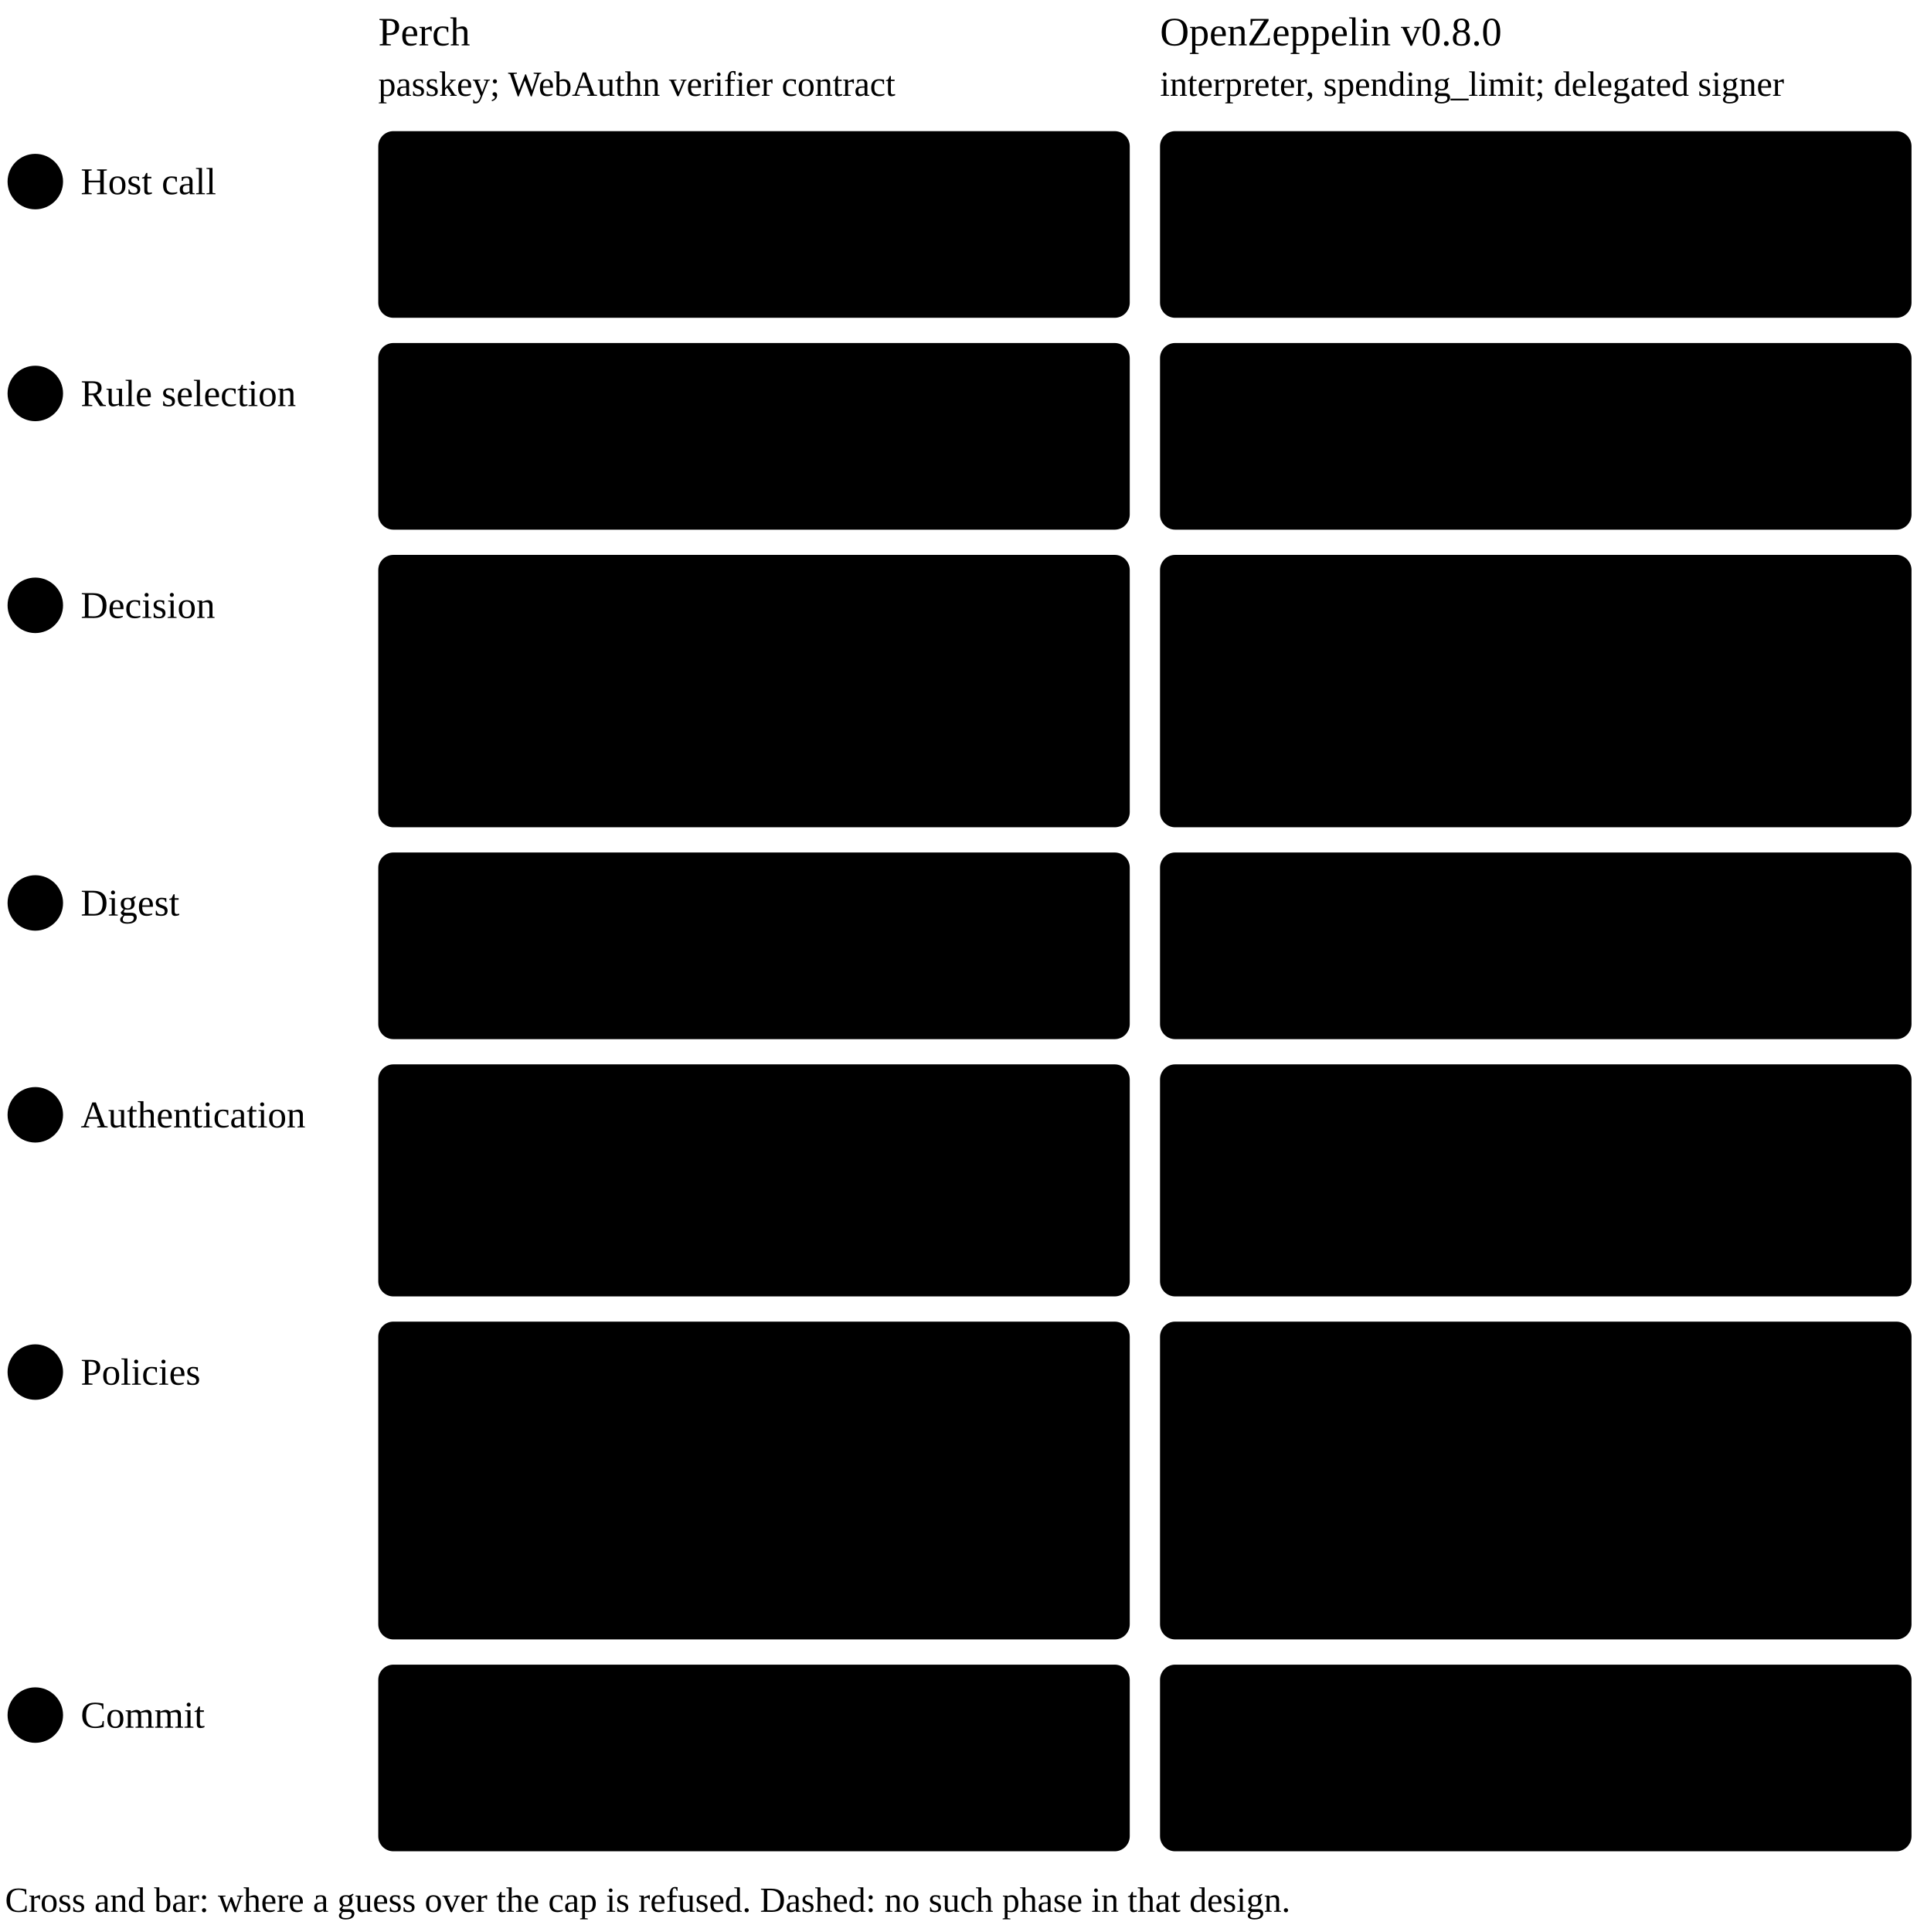
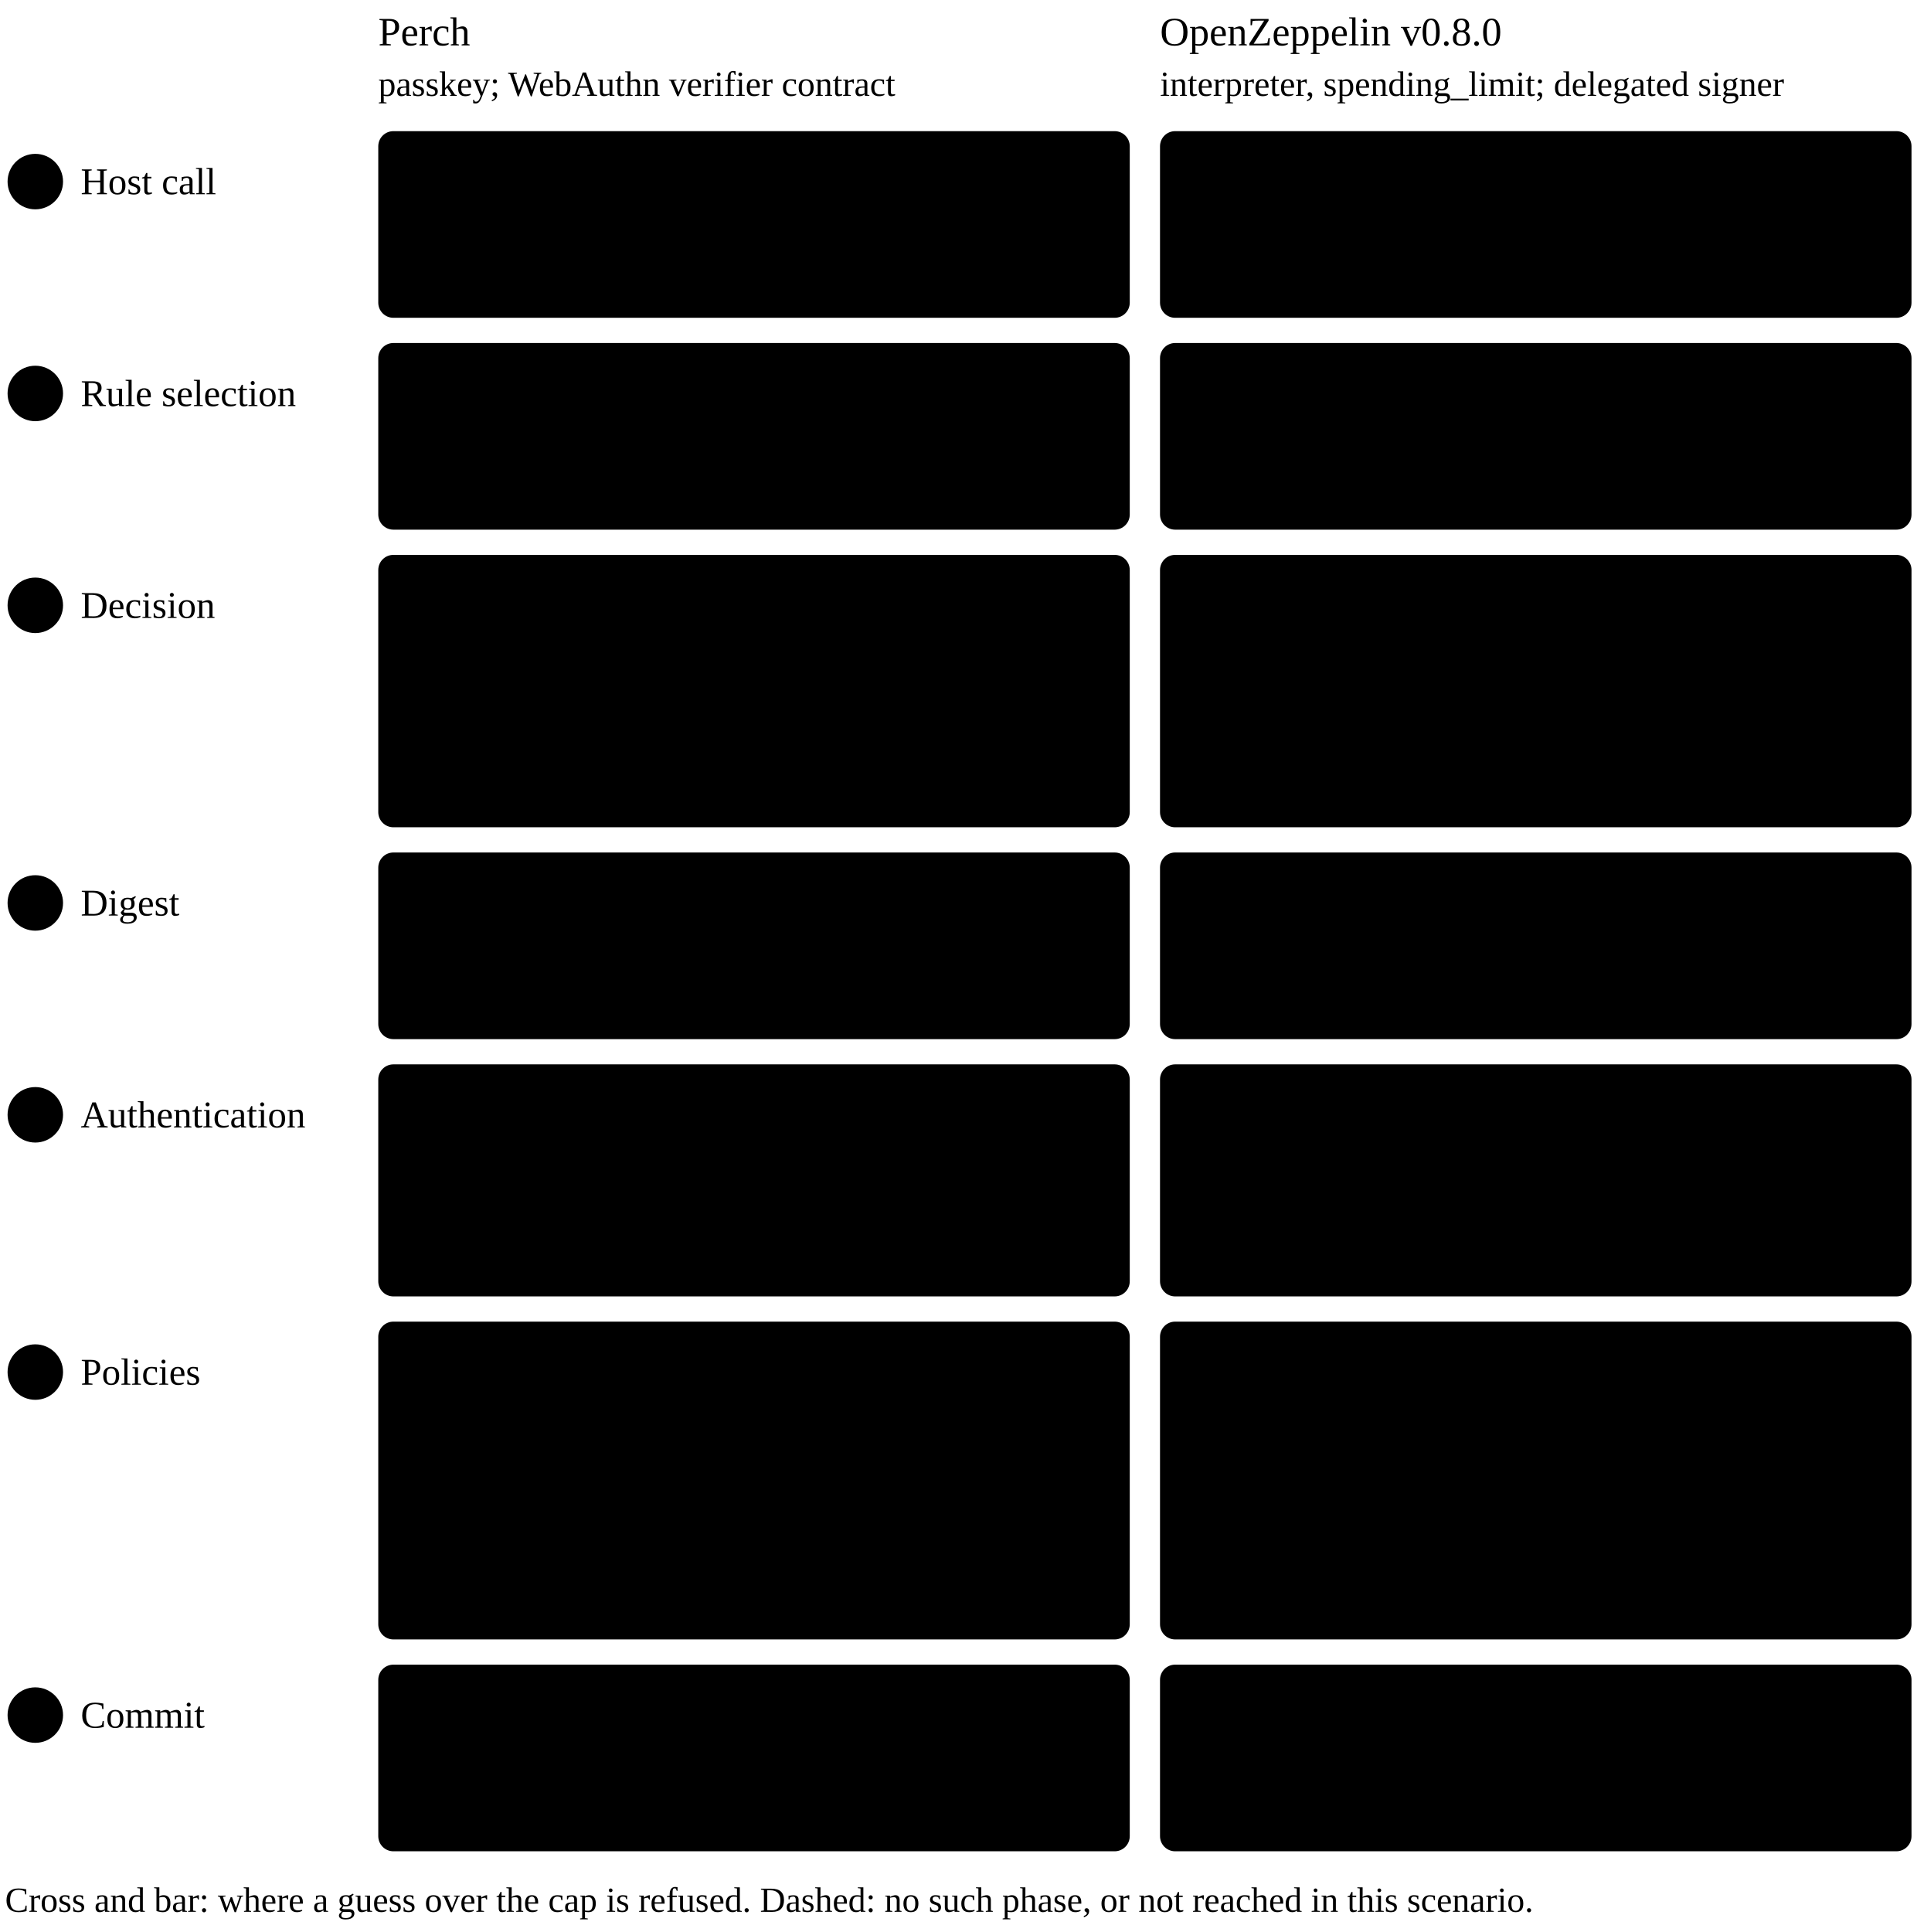
<svg class="wide" viewBox="0 0 760 766" role="img" aria-labelledby="fig-two-paths-title" aria-describedby="fig-two-paths-text" data-walk="phases">
  <text x="150" y="18" class="t" font-size="16">Perch</text>
  <text x="150" y="38" class="m" font-size="14">passkey; WebAuthn verifier contract</text>
  <text x="460" y="18" class="t" font-size="16">OpenZeppelin v0.8.0</text>
  <text x="460" y="38" class="m" font-size="14">interpreter, spending_limit; delegated signer</text>
  <g data-step="1" data-phase="call">
    <circle cx="14" cy="72" r="11" class="bx" />
    <text x="14" y="76.9" class="t" font-size="14" text-anchor="middle">1</text>
    <text x="32" y="77" class="t" font-size="15">Host call</text>
    <g data-detail="Perch f0275f4 crates/perch-smart-account/src/lib.rs:1842-1849 · receives the payload's rule IDs and signers">
      <rect x="150" y="52" width="298" height="74" rx="6" class="bx" />
      <g data-scenario="lost overcap">
        <text x="162" y="75" class="x" font-size="14">The host calls <tspan class="mono">__check_auth</tspan> with two</text>
        <text x="162" y="93" class="x" font-size="14">contexts: the <tspan class="mono">guess</tspan>, then the transfer it</text>
        <text x="162" y="111" class="x" font-size="14">makes.</text>
      </g>
      <g data-scenario="direct" data-print="no">
        <text x="162" y="75" class="x" font-size="14">The host calls <tspan class="mono">__check_auth</tspan> with one</text>
        <text x="162" y="93" class="x" font-size="14">context: the transfer.</text>
      </g>
    </g>
    <g data-detail="stellar-contracts v0.8.0 packages/accounts/src/smart_account/storage.rs:629-637 · one rule ID per context">
      <rect x="460" y="52" width="298" height="74" rx="6" class="bx" />
      <g data-scenario="lost overcap">
        <text x="472" y="75" class="x" font-size="14">The host calls <tspan class="mono">__check_auth</tspan>, which runs</text>
        <text x="472" y="93" class="x" font-size="14">
          <tspan class="mono">do_check_auth</tspan> on the same two</text>
        <text x="472" y="111" class="x" font-size="14">contexts.</text>
      </g>
      <g data-scenario="direct" data-print="no">
        <text x="472" y="75" class="x" font-size="14">The host calls <tspan class="mono">__check_auth</tspan>, which runs</text>
        <text x="472" y="93" class="x" font-size="14">
          <tspan class="mono">do_check_auth</tspan> on one context: the</text>
        <text x="472" y="111" class="x" font-size="14">transfer.</text>
      </g>
    </g>
  </g>
  <g data-step="2" data-phase="select">
    <circle cx="14" cy="156" r="11" class="bx" />
    <text x="14" y="160.9" class="t" font-size="14" text-anchor="middle">2</text>
    <text x="32" y="161" class="t" font-size="15">Rule selection</text>
    <g data-detail="Perch f0275f4 crates/perch-smart-account/src/lib.rs:1113-1147; Perch f0275f4 crates/perch-smart-account/src/gate.rs:70-90 · reads the rule set, scope tags, freeze and spending records">
      <rect x="150" y="136" width="298" height="74" rx="6" class="bx" />
      <text x="162" y="159" class="x" font-size="14">Guards: reserved hooks, freeze, excluded</text>
      <text x="162" y="177" class="x" font-size="14">set. Each rule ID resolves to a stored rule</text>
      <text x="162" y="195" class="x" font-size="14">and its spending record.</text>
    </g>
-     <g data-detail="stellar-contracts v0.8.0 packages/accounts/src/smart_account/storage.rs:312-367; stellar-contracts v0.8.0 packages/accounts/src/smart_account/storage.rs:639-648 · reads each selected context rule">
+     <g data-detail="stellar-contracts v0.8.0 packages/accounts/src/smart_account/storage.rs:312-367; stellar-contracts v0.8.0 packages/accounts/src/smart_account/storage.rs:639-671 · reads each selected context rule; checks each payload signer against the selected rules' signers">
      <rect x="460" y="136" width="298" height="74" rx="6" class="bx" />
      <text x="472" y="159" class="x" font-size="14">Each rule must exist, be unexpired and</text>
-       <text x="472" y="177" class="x" font-size="14">match its context's contract. Signer</text>
-       <text x="472" y="195" class="x" font-size="14">checks wait for the policies.</text>
+       <text x="472" y="177" class="x" font-size="14">match its context's contract; a signer on</text>
+       <text x="472" y="195" class="x" font-size="14">no selected rule is refused (3016).</text>
    </g>
  </g>
  <g data-step="3" data-phase="decide">
    <circle cx="14" cy="240" r="11" class="bx" />
    <text x="14" y="244.9" class="t" font-size="14" text-anchor="middle">3</text>
    <text x="32" y="245" class="t" font-size="15">Decision</text>
    <g data-detail="Perch f0275f4 crates/perch-smart-account/src/gate.rs:91-105 · reads rules, records, ledger and grant generation; writes nothing">
      <rect x="150" y="220" width="298" height="108" rx="6" class="bx" />
      <g data-scenario="lost overcap">
        <text x="162" y="243" class="x" font-size="14">
          <tspan class="mono">rule_eval::authorize</tspan> decides both</text>
        <text x="162" y="261" class="x" font-size="14">contexts: function, recipient, signers,</text>
        <text x="162" y="279" class="x" font-size="14">expiry and the window cap.</text>
      </g>
      <g data-scenario="direct" data-print="no">
        <text x="162" y="243" class="x" font-size="14">
          <tspan class="mono">rule_eval::authorize</tspan> decides the</text>
        <text x="162" y="261" class="x" font-size="14">transfer alone; the window cap charges it.</text>
      </g>
      <g data-scenario="overcap">
        <path d="M162 307H176" class="fl-d" marker-end="url(#perch-bar)" />
        <path d="M185 302l10 10M195 302l-10 10" class="gl-d" />
        <rect x="202" y="294" width="155.99" height="26" rx="13" class="pill pill-d" />
        <text x="213" y="312.04" class="d" font-size="14">RuleEvalRefused · 5</text>
      </g>
    </g>
    <g data-detail="stellar-contracts v0.8.0 packages/accounts/src/smart_account/storage.rs:358-364 · with policies, the signer check is deferred to enforce">
      <rect x="460" y="220" width="298" height="108" rx="6" class="bx dash" />
      <text x="472" y="243" class="m" font-size="14">No decision here: a rule with policies</text>
      <text x="472" y="261" class="m" font-size="14">leaves it to them.</text>
    </g>
  </g>
  <g data-step="4" data-phase="digest">
    <circle cx="14" cy="358" r="11" class="bx" />
    <text x="14" y="362.9" class="t" font-size="14" text-anchor="middle">4</text>
    <text x="32" y="363" class="t" font-size="15">Digest</text>
    <g data-detail="Perch f0275f4 crates/perch-smart-account/src/lib.rs:1155; Perch f0275f4 crates/perch-smart-account/src/gate.rs:106-110 · computes the digest an external signer signs" data-unreached="overcap">
      <rect x="150" y="338" width="298" height="74" rx="6" class="bx" />
      <text x="162" y="361" class="x" font-size="14">digest = SHA-256(bound ‖ XDR(rule</text>
      <text x="162" y="379" class="x" font-size="14">IDs)); bound hashes the payload with the</text>
      <text x="162" y="397" class="x" font-size="14">account.</text>
    </g>
    <g data-detail="stellar-contracts v0.8.0 packages/accounts/src/smart_account/storage.rs:157-175; stellar-contracts v0.8.0 packages/accounts/src/smart_account/storage.rs:659-663 · the value a delegated signer authorizes">
      <rect x="460" y="338" width="298" height="74" rx="6" class="bx" />
      <text x="472" y="361" class="x" font-size="14">
        <tspan class="mono">AuthDigestPreimage</tspan> holds the</text>
      <text x="472" y="379" class="x" font-size="14">account, the payload and the rule IDs.</text>
    </g>
  </g>
  <g data-step="5" data-phase="authenticate">
    <circle cx="14" cy="442" r="11" class="bx" />
    <text x="14" y="446.9" class="t" font-size="14" text-anchor="middle">5</text>
    <text x="32" y="447" class="t" font-size="15">Authentication</text>
    <g data-detail="Perch f0275f4 crates/perch-smart-account/src/auth.rs:47-58 · one call out of the account, in this authorization entry" data-unreached="overcap">
      <rect x="150" y="422" width="298" height="92" rx="6" class="bx" />
      <text x="162" y="445" class="x" font-size="14">Calls the WebAuthn verifier contract:</text>
      <text x="162" y="463" class="x" font-size="14">
        <tspan class="mono">verify(digest)</tspan> checks the passkey</text>
      <text x="162" y="481" class="x" font-size="14">signature.</text>
    </g>
    <g data-detail="stellar-contracts v0.8.0 packages/accounts/src/smart_account/storage.rs:668-674; stellar-contracts v0.8.0 packages/accounts/src/smart_account/storage.rs:408-411 · require_auth_for_args on the delegated address">
      <rect x="460" y="422" width="298" height="92" rx="6" class="bx" />
      <text x="472" y="445" class="x" font-size="14">The Stellar account authorizes</text>
      <text x="472" y="463" class="x" font-size="14">
        <tspan class="mono">__check_auth(preimage)</tspan> in its own</text>
      <text x="472" y="481" class="x" font-size="14">second authorization entry, which the</text>
      <text x="472" y="499" class="x" font-size="14">host checks.</text>
    </g>
  </g>
  <g data-step="6" data-phase="policies">
    <circle cx="14" cy="544" r="11" class="bx" />
    <text x="14" y="548.9" class="t" font-size="14" text-anchor="middle">6</text>
    <text x="32" y="549" class="t" font-size="15">Policies</text>
    <g data-detail="Perch f0275f4 crates/perch-smart-account/src/gate.rs:56-123 · no call" data-unreached="overcap">
      <rect x="150" y="524" width="298" height="126" rx="6" class="bx dash" />
      <text x="162" y="547" class="m" font-size="14">No policies: the account decided in phase</text>
      <text x="162" y="565" class="m" font-size="14">3.</text>
    </g>
-     <g data-detail="stellar-contracts v0.8.0 packages/accounts/src/smart_account/storage.rs:676-686; stellar-contracts v0.8.0 packages/accounts/src/smart_account/storage.rs:830; oz-policy-builder 43b13ed contracts/stellar/policy-interpreter/src/lib.rs:192-277; stellar-contracts v0.8.0 packages/accounts/src/policies/spending_limit.rs:233-298 · calls out of the account: each attached policy">
+     <g data-detail="stellar-contracts v0.8.0 packages/accounts/src/smart_account/storage.rs:676-686; stellar-contracts v0.8.0 packages/accounts/src/smart_account/storage.rs:830; stellar-contracts v0.8.0 packages/accounts/src/smart_account/storage.rs:1304; oz-policy-builder 43b13ed contracts/stellar/policy-interpreter/src/lib.rs:192-277; stellar-contracts v0.8.0 packages/accounts/src/policies/spending_limit.rs:233-298 · calls out of the account: each attached policy, in stored order (address order at rule creation; add_policy appends)">
      <rect x="460" y="524" width="298" height="126" rx="6" class="bx" />
      <g data-scenario="lost overcap">
-         <text x="472" y="547" class="x" font-size="14">Each rule's policies run <tspan class="mono">enforce</tspan>, in</text>
-         <text x="472" y="565" class="x" font-size="14">contract-address order: the interpreter on</text>
-         <text x="472" y="583" class="x" font-size="14">the <tspan class="mono">guess</tspan>; on the transfer,</text>
-         <text x="472" y="601" class="x" font-size="14">
-           <tspan class="mono">spending_limit</tspan>, then the interpreter.</text>
+         <text x="472" y="547" class="x" font-size="14">Each rule's policies run <tspan class="mono">enforce</tspan> in</text>
+         <text x="472" y="565" class="x" font-size="14">stored order: the interpreter on the</text>
+         <text x="472" y="583" class="x" font-size="14">
+           <tspan class="mono">guess</tspan>; on the transfer, <tspan class="mono">spending_limit</tspan>
+         </text>
+         <text x="472" y="601" class="x" font-size="14">first, then the interpreter.</text>
      </g>
      <g data-scenario="direct" data-print="no">
-         <text x="472" y="547" class="x" font-size="14">On the transfer, <tspan class="mono">spending_limit</tspan>, then</text>
-         <text x="472" y="565" class="x" font-size="14">the interpreter, run <tspan class="mono">enforce</tspan>, in</text>
-         <text x="472" y="583" class="x" font-size="14">contract-address order.</text>
+         <text x="472" y="547" class="x" font-size="14">On the transfer, the policies run <tspan class="mono">enforce</tspan>
+         </text>
+         <text x="472" y="565" class="x" font-size="14">in stored order: <tspan class="mono">spending_limit</tspan> first,</text>
+         <text x="472" y="583" class="x" font-size="14">then the interpreter.</text>
      </g>
      <g data-scenario="overcap">
        <path d="M472 629H486" class="fl-d" marker-end="url(#perch-bar)" />
        <path d="M495 624l10 10M505 624l-10 10" class="gl-d" />
        <rect x="512" y="616" width="225.46" height="26" rx="13" class="pill pill-d" />
        <text x="523" y="634.04" class="d" font-size="14">SpendingLimitExceeded · 3221</text>
      </g>
    </g>
  </g>
  <g data-step="7" data-phase="commit">
    <circle cx="14" cy="680" r="11" class="bx" />
    <text x="14" y="684.9" class="t" font-size="14" text-anchor="middle">7</text>
    <text x="32" y="685" class="t" font-size="15">Commit</text>
    <g data-detail="Perch f0275f4 crates/perch-smart-account/src/gate.rs:114-121 · writes the spending record" data-unreached="overcap">
      <rect x="150" y="660" width="298" height="74" rx="6" class="bx" />
      <text x="162" y="683" class="x" font-size="14">Stores the transfer rule's changed</text>
      <text x="162" y="701" class="x" font-size="14">spending record in the account.</text>
    </g>
    <g data-detail="stellar-contracts v0.8.0 packages/accounts/src/policies/spending_limit.rs:298; oz-policy-builder 43b13ed contracts/stellar/policy-interpreter/src/lib.rs:261-265 · writes in the two policy contracts" data-unreached="overcap">
      <rect x="460" y="660" width="298" height="74" rx="6" class="bx" />
      <text x="472" y="683" class="x" font-size="14">Writes made in <tspan class="mono">enforce</tspan> stay:</text>
      <text x="472" y="701" class="x" font-size="14">
        <tspan class="mono">spending_limit</tspan>'s history and the</text>
      <text x="472" y="719" class="x" font-size="14">interpreter's TTL bumps.</text>
    </g>
  </g>
-   <text x="2" y="758" class="m" font-size="14">Cross and bar: where a guess over the cap is refused. Dashed: no such phase in that design.</text>
+   <text x="2" y="758" class="m" font-size="14">Cross and bar: where a guess over the cap is refused. Dashed: no such phase, or not reached in this scenario.</text>
</svg>
